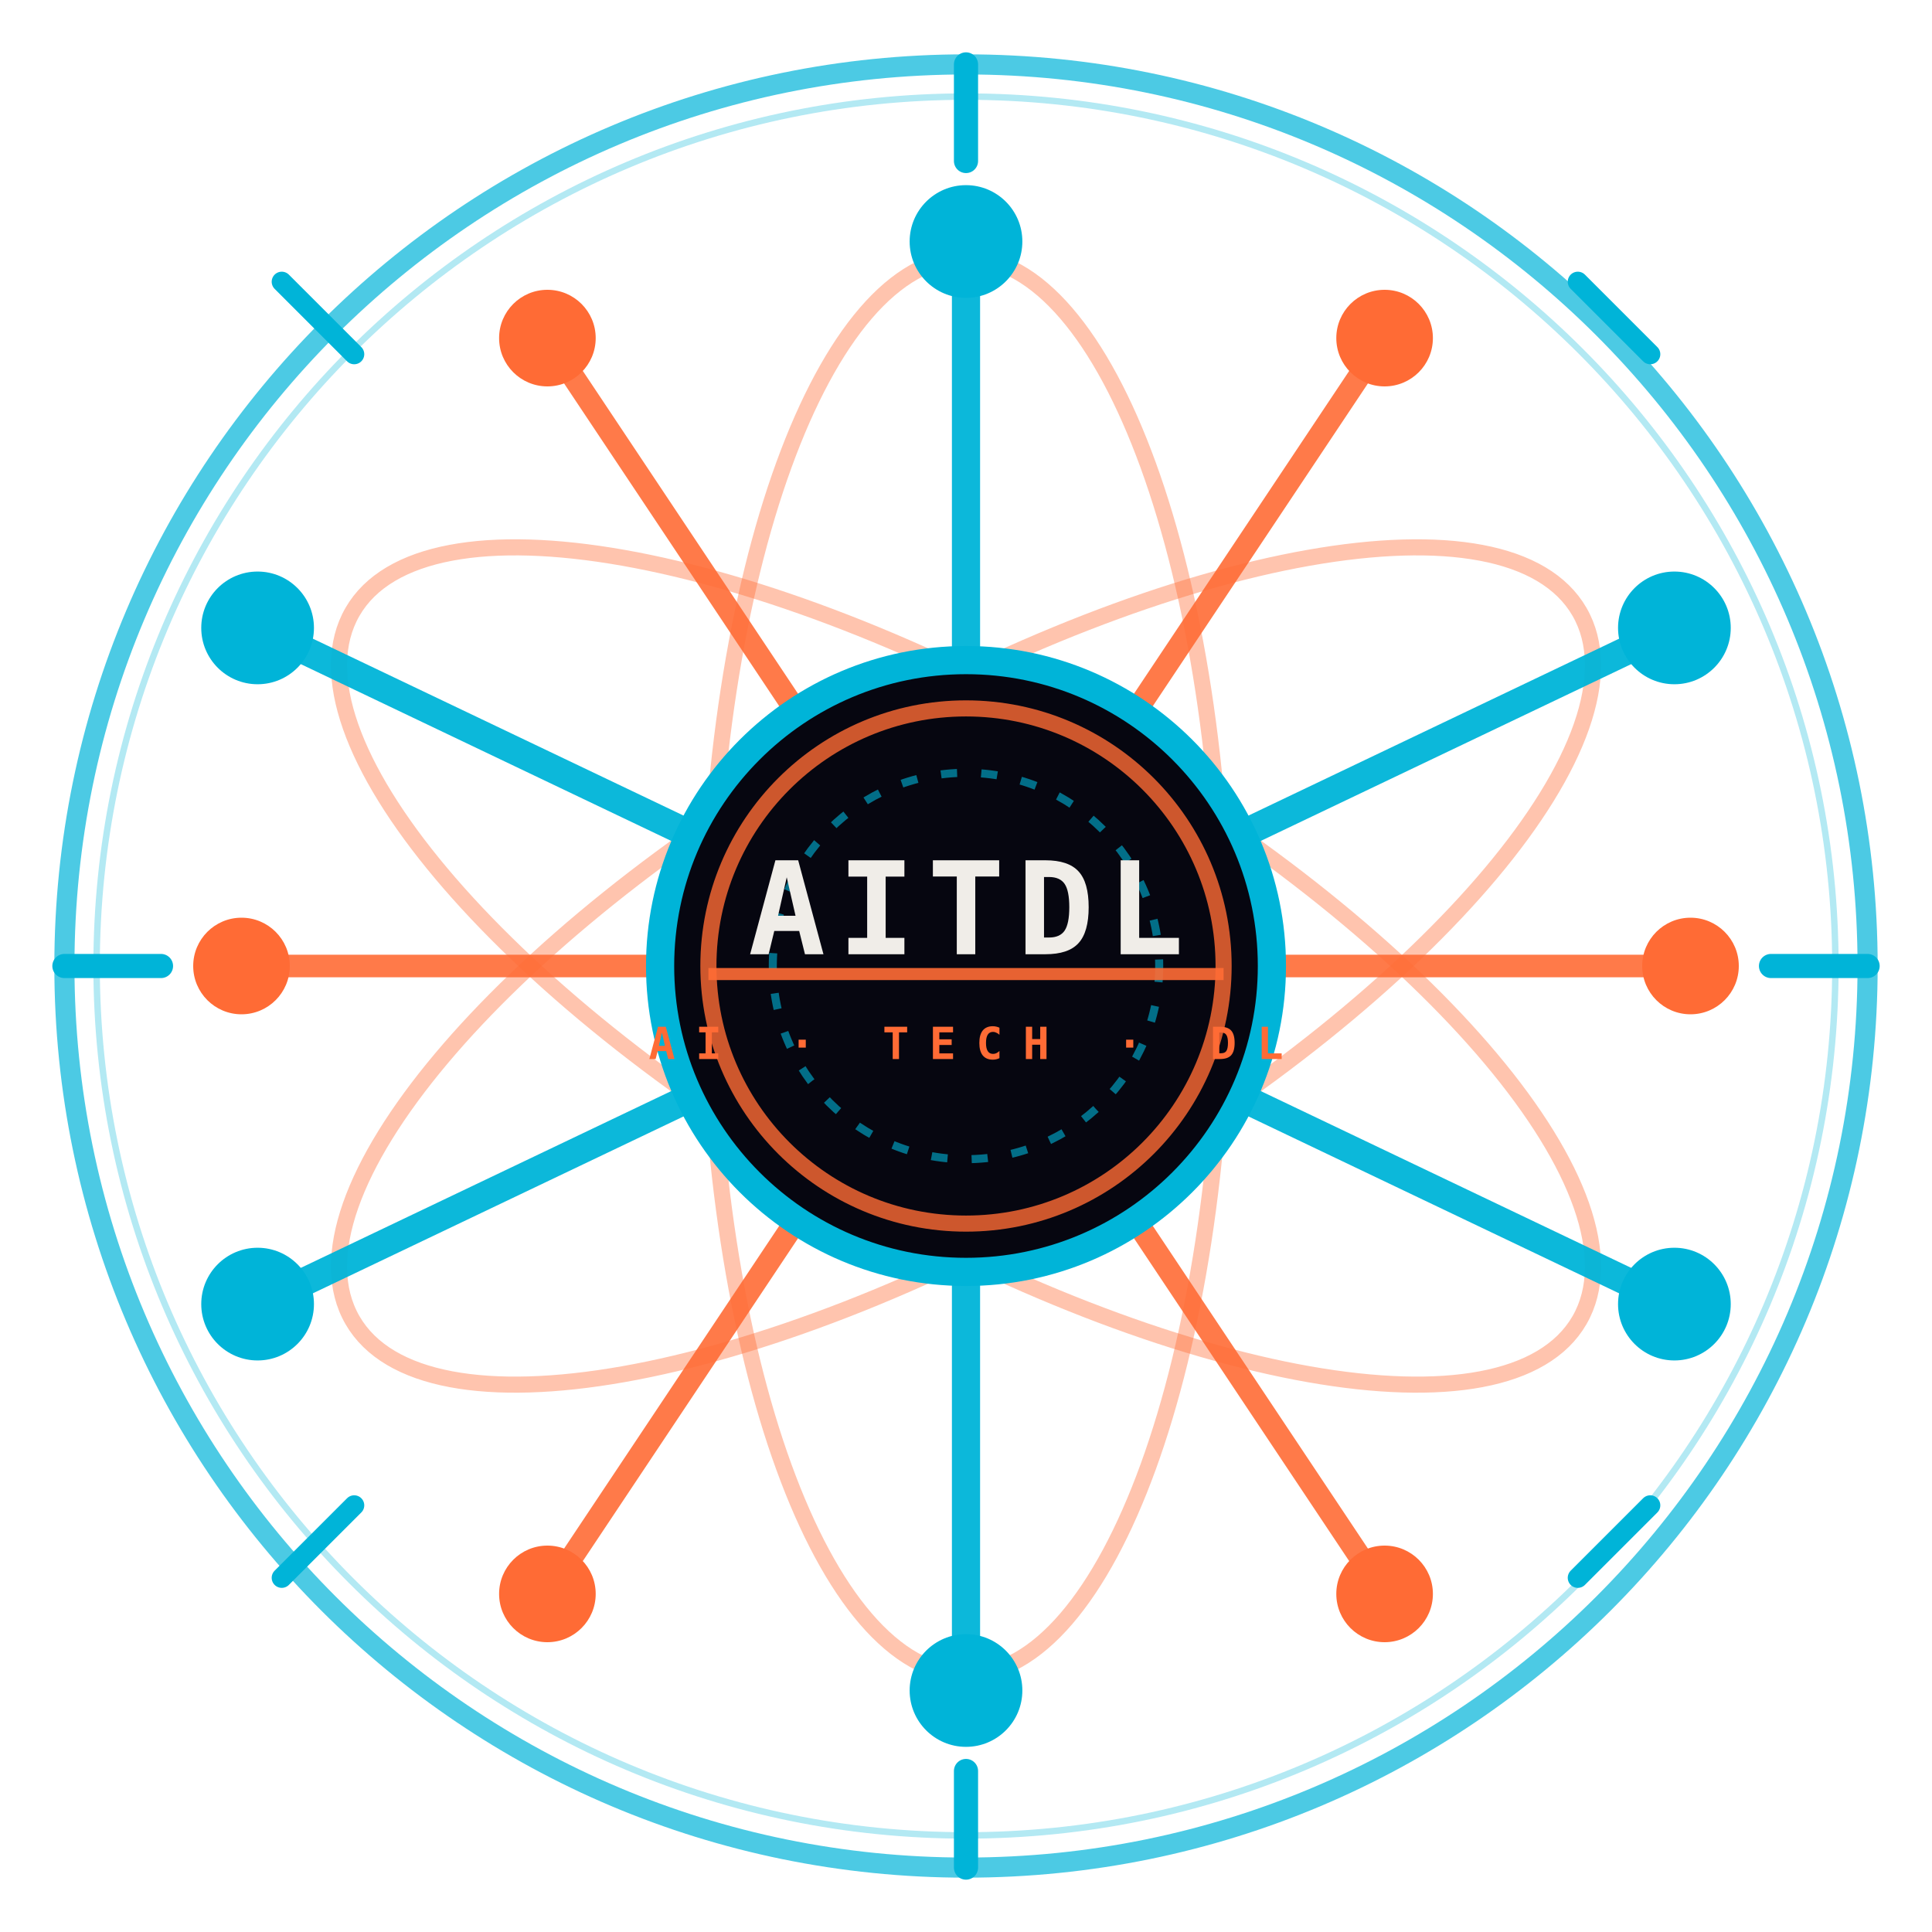
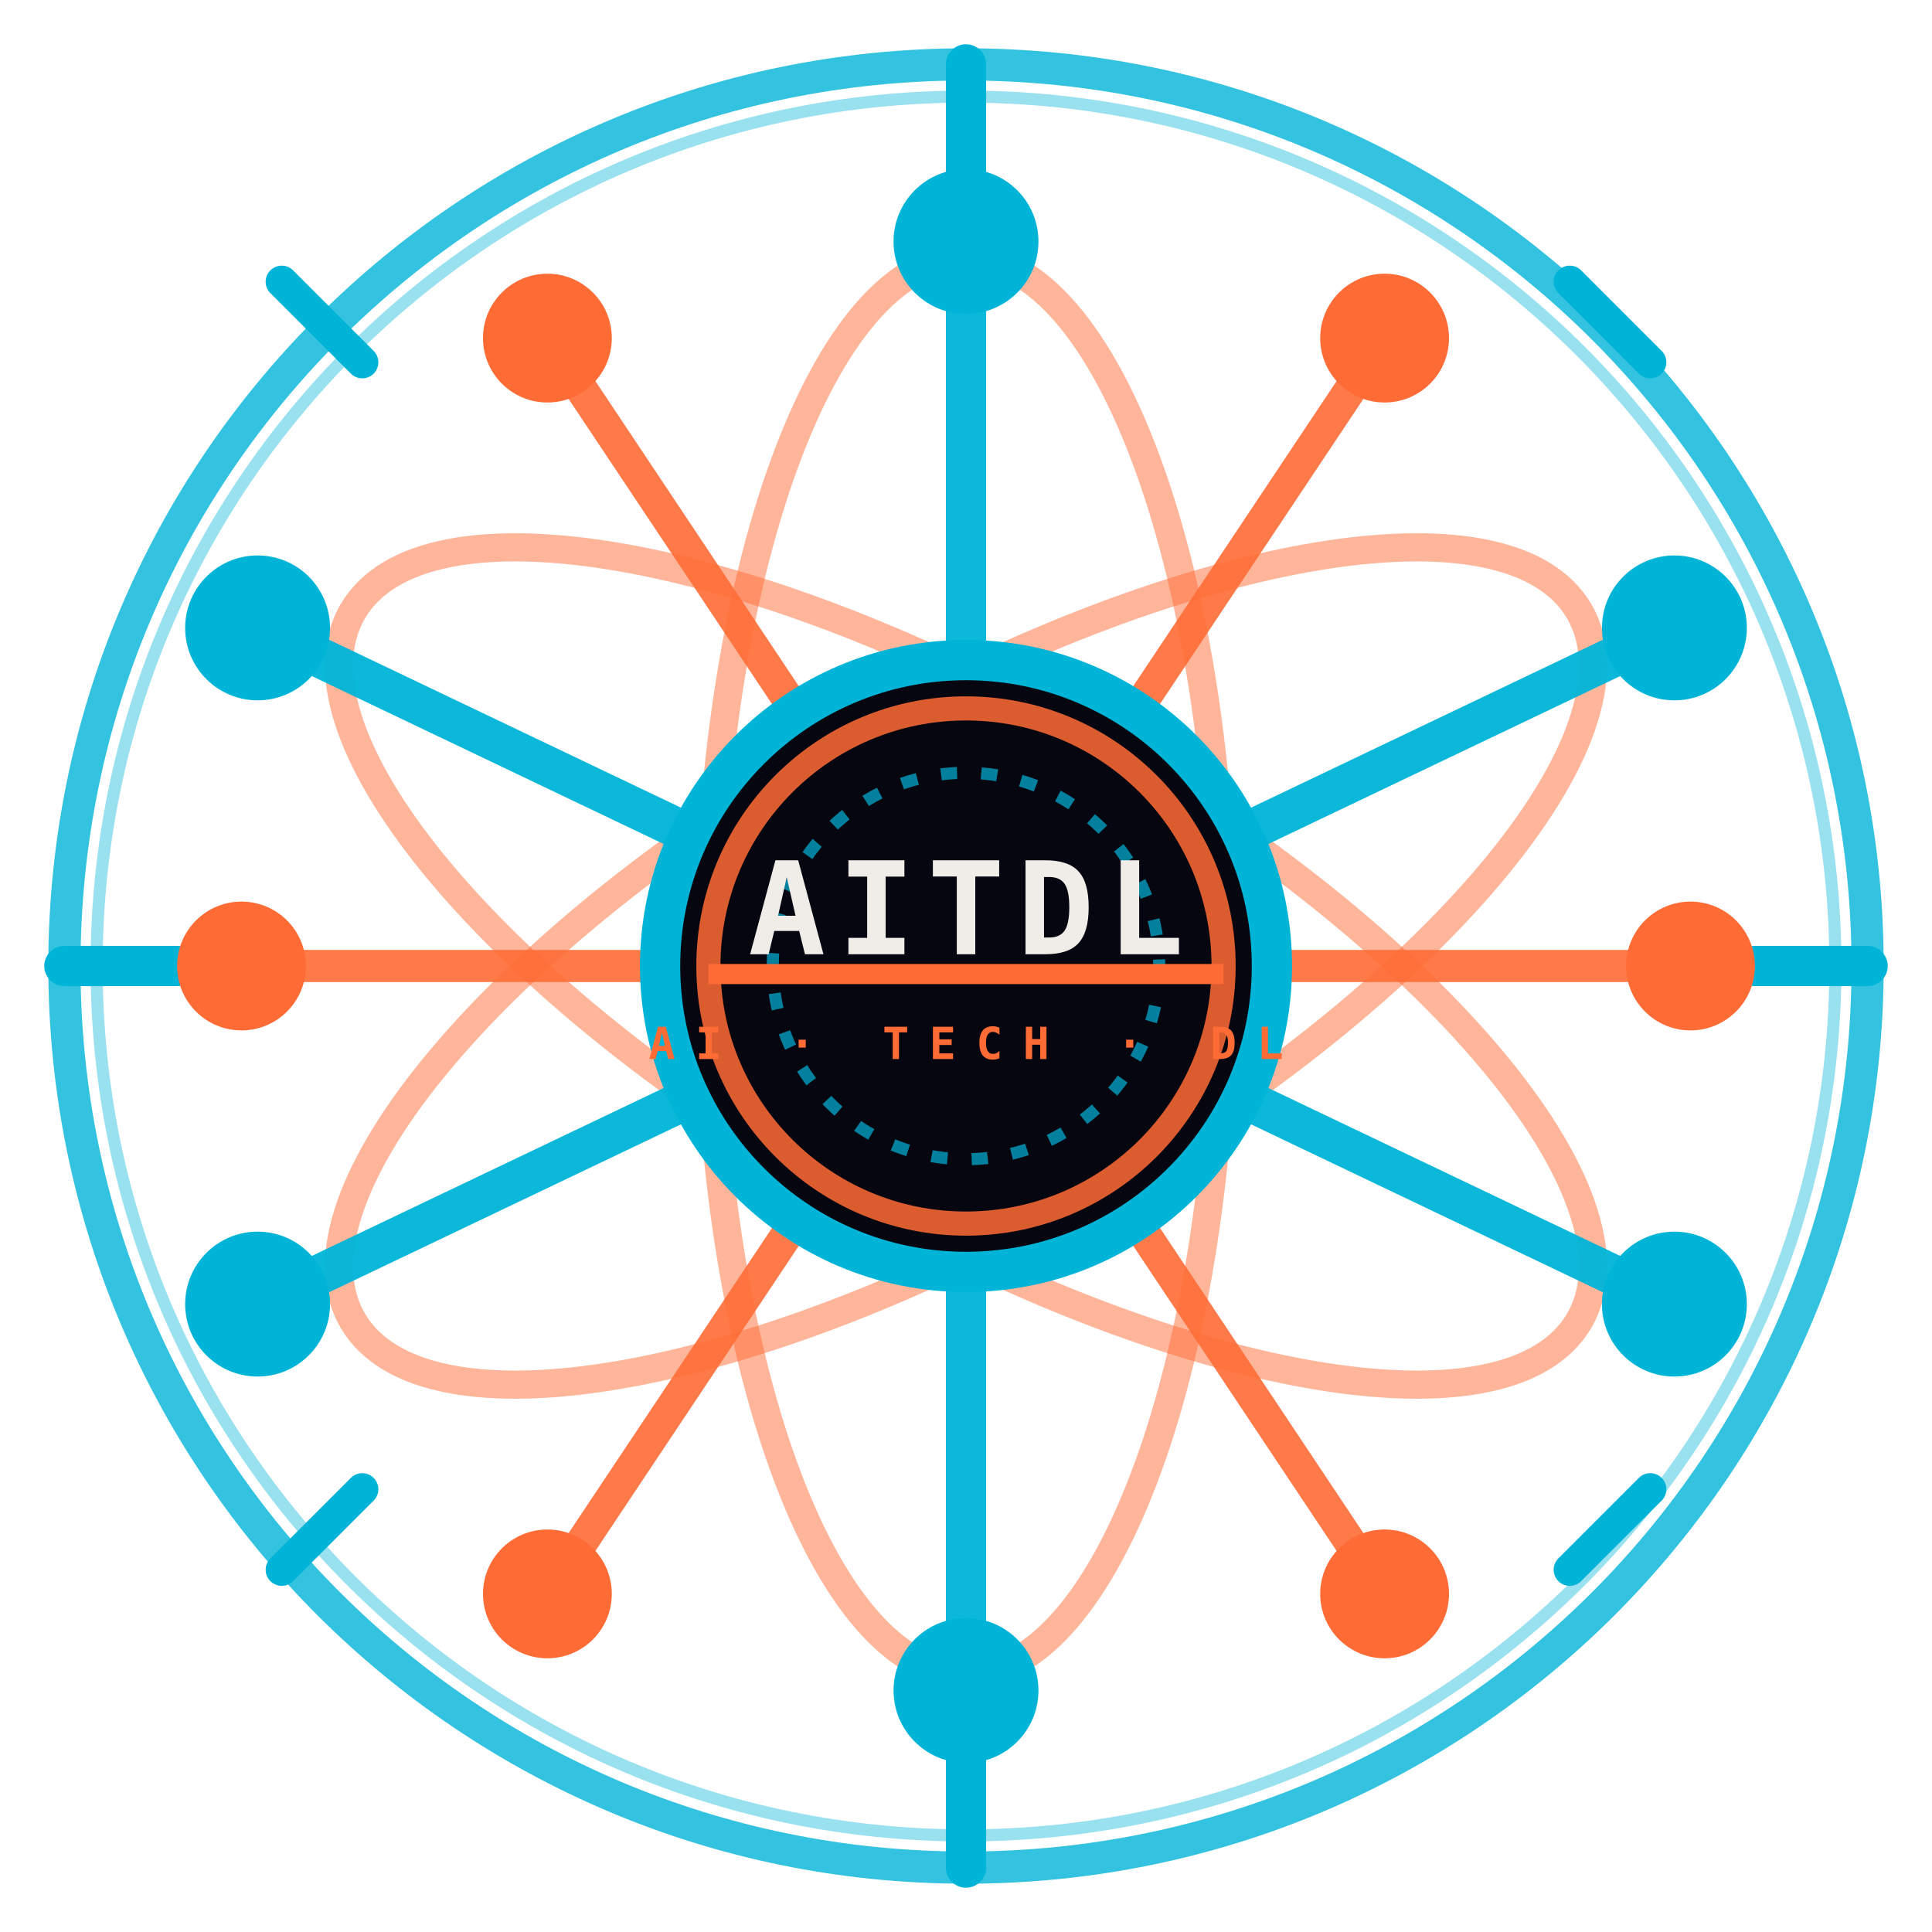
<svg xmlns="http://www.w3.org/2000/svg" viewBox="0 0 240 240">
  <style>
    @keyframes rotate-cw { from { transform: rotate(0deg); } to { transform: rotate(360deg); } }
    @keyframes rotate-ccw { from { transform: rotate(360deg); } to { transform: rotate(0deg); } }
-     @keyframes pulse-energy { 0%, 100% { opacity: 0.6; stroke-width: 2.5; } 50% { opacity: 1; stroke-width: 3.5; } }
+     @keyframes pulse-energy { 0%, 100% { opacity: 0.6; stroke-width: 4; } 50% { opacity: 1; stroke-width: 6; } }
    @keyframes float { 0%, 100% { transform: translateY(0); } 50% { transform: translateY(-2px); } }
-     @keyframes orbit-slow { from { transform: rotate(0deg); } to { transform: rotate(360deg); } }
    
    .ring-outer { transform-origin: center; animation: rotate-cw 60s linear infinite; }
    .ticks { transform-origin: center; animation: rotate-ccw 120s linear infinite; }
    .orbit-1 { transform-origin: center; animation: rotate-cw 15s linear infinite; }
    .orbit-2 { transform-origin: center; animation: rotate-ccw 20s linear infinite; }
    .orbit-3 { transform-origin: center; animation: rotate-cw 25s linear infinite; }
    .core-pulse { animation: pulse-energy 3s ease-in-out infinite; }
    .text-float { animation: float 4s ease-in-out infinite; }
-     .spoke { transform-origin: center; }
  </style>
-   <circle class="ring-outer" cx="120" cy="120" r="112" fill="none" stroke="#00B4D8" stroke-width="2.5" opacity="0.7" />
-   <circle class="ring-outer" cx="120" cy="120" r="108" fill="none" stroke="#00B4D8" stroke-width="0.8" opacity="0.3" />
+   <circle class="ring-outer" cx="120" cy="120" r="112" fill="none" stroke="#00B4D8" stroke-width="4" opacity="0.8" />
+   <circle class="ring-outer" cx="120" cy="120" r="108" fill="none" stroke="#00B4D8" stroke-width="1.5" opacity="0.4" />
  <g class="ticks" stroke="#00B4D8" stroke-linecap="round">
-     <line x1="120" y1="8" x2="120" y2="20" stroke-width="3" />
-     <line x1="120" y1="220" x2="120" y2="232" stroke-width="3" />
-     <line x1="8" y1="120" x2="20" y2="120" stroke-width="3" />
-     <line x1="220" y1="120" x2="232" y2="120" stroke-width="3" />
-     <line x1="35" y1="35" x2="44" y2="44" stroke-width="2.5" />
-     <line x1="196" y1="35" x2="205" y2="44" stroke-width="2.5" />
-     <line x1="35" y1="196" x2="44" y2="187" stroke-width="2.5" />
-     <line x1="196" y1="196" x2="205" y2="187" stroke-width="2.5" />
+     <line x1="120" y1="8" x2="120" y2="22" stroke-width="5" />
+     <line x1="120" y1="218" x2="120" y2="232" stroke-width="5" />
+     <line x1="8" y1="120" x2="22" y2="120" stroke-width="5" />
+     <line x1="218" y1="120" x2="232" y2="120" stroke-width="5" />
+     <line x1="35" y1="35" x2="45" y2="45" stroke-width="4" />
+     <line x1="195" y1="35" x2="205" y2="45" stroke-width="4" />
+     <line x1="35" y1="195" x2="45" y2="185" stroke-width="4" />
+     <line x1="195" y1="195" x2="205" y2="185" stroke-width="4" />
  </g>
  <g class="orbit-1">
-     <ellipse cx="120" cy="120" rx="88" ry="32" fill="none" stroke="#FF6B35" stroke-width="2" opacity="0.4" transform="rotate(-30 120 120)" />
+     <ellipse cx="120" cy="120" rx="88" ry="32" fill="none" stroke="#FF6B35" stroke-width="3.5" opacity="0.5" transform="rotate(-30 120 120)" />
  </g>
  <g class="orbit-2">
-     <ellipse cx="120" cy="120" rx="88" ry="32" fill="none" stroke="#FF6B35" stroke-width="2" opacity="0.4" transform="rotate(30 120 120)" />
+     <ellipse cx="120" cy="120" rx="88" ry="32" fill="none" stroke="#FF6B35" stroke-width="3.5" opacity="0.5" transform="rotate(30 120 120)" />
  </g>
  <g class="orbit-3">
-     <ellipse cx="120" cy="120" rx="88" ry="32" fill="none" stroke="#FF6B35" stroke-width="2" opacity="0.4" transform="rotate(90 120 120)" />
+     <ellipse cx="120" cy="120" rx="88" ry="32" fill="none" stroke="#FF6B35" stroke-width="3.5" opacity="0.5" transform="rotate(90 120 120)" />
  </g>
  <g class="core-pulse">
-     <line x1="120" y1="30" x2="120" y2="120" stroke="#00B4D8" stroke-width="3.5" opacity="0.95" stroke-linecap="round" />
-     <line x1="172" y1="42" x2="120" y2="120" stroke="#FF6B35" stroke-width="2.8" opacity="0.9" stroke-linecap="round" />
-     <line x1="208" y1="78" x2="120" y2="120" stroke="#00B4D8" stroke-width="3.5" opacity="0.95" stroke-linecap="round" />
-     <line x1="210" y1="120" x2="120" y2="120" stroke="#FF6B35" stroke-width="2.8" opacity="0.9" stroke-linecap="round" />
-     <line x1="208" y1="162" x2="120" y2="120" stroke="#00B4D8" stroke-width="3.5" opacity="0.95" stroke-linecap="round" />
-     <line x1="172" y1="198" x2="120" y2="120" stroke="#FF6B35" stroke-width="2.8" opacity="0.9" stroke-linecap="round" />
-     <line x1="120" y1="210" x2="120" y2="120" stroke="#00B4D8" stroke-width="3.5" opacity="0.95" stroke-linecap="round" />
-     <line x1="68" y1="198" x2="120" y2="120" stroke="#FF6B35" stroke-width="2.8" opacity="0.9" stroke-linecap="round" />
-     <line x1="32" y1="162" x2="120" y2="120" stroke="#00B4D8" stroke-width="3.5" opacity="0.95" stroke-linecap="round" />
-     <line x1="30" y1="120" x2="120" y2="120" stroke="#FF6B35" stroke-width="2.8" opacity="0.9" stroke-linecap="round" />
-     <line x1="32" y1="78" x2="120" y2="120" stroke="#00B4D8" stroke-width="3.5" opacity="0.95" stroke-linecap="round" />
-     <line x1="68" y1="42" x2="120" y2="120" stroke="#FF6B35" stroke-width="2.8" opacity="0.9" stroke-linecap="round" />
+     <line x1="120" y1="30" x2="120" y2="120" stroke="#00B4D8" stroke-width="5" opacity="0.95" stroke-linecap="round" />
+     <line x1="172" y1="42" x2="120" y2="120" stroke="#FF6B35" stroke-width="4" opacity="0.9" stroke-linecap="round" />
+     <line x1="208" y1="78" x2="120" y2="120" stroke="#00B4D8" stroke-width="5" opacity="0.95" stroke-linecap="round" />
+     <line x1="210" y1="120" x2="120" y2="120" stroke="#FF6B35" stroke-width="4" opacity="0.9" stroke-linecap="round" />
+     <line x1="208" y1="162" x2="120" y2="120" stroke="#00B4D8" stroke-width="5" opacity="0.95" stroke-linecap="round" />
+     <line x1="172" y1="198" x2="120" y2="120" stroke="#FF6B35" stroke-width="4" opacity="0.9" stroke-linecap="round" />
+     <line x1="120" y1="210" x2="120" y2="120" stroke="#00B4D8" stroke-width="5" opacity="0.95" stroke-linecap="round" />
+     <line x1="68" y1="198" x2="120" y2="120" stroke="#FF6B35" stroke-width="4" opacity="0.9" stroke-linecap="round" />
+     <line x1="32" y1="162" x2="120" y2="120" stroke="#00B4D8" stroke-width="5" opacity="0.95" stroke-linecap="round" />
+     <line x1="30" y1="120" x2="120" y2="120" stroke="#FF6B35" stroke-width="4" opacity="0.9" stroke-linecap="round" />
+     <line x1="32" y1="78" x2="120" y2="120" stroke="#00B4D8" stroke-width="5" opacity="0.95" stroke-linecap="round" />
+     <line x1="68" y1="42" x2="120" y2="120" stroke="#FF6B35" stroke-width="4" opacity="0.9" stroke-linecap="round" />
  </g>
-   <circle cx="120" cy="30" r="7" fill="#00B4D8" />
-   <circle cx="172" cy="42" r="6" fill="#FF6B35" />
-   <circle cx="208" cy="78" r="7" fill="#00B4D8" />
-   <circle cx="210" cy="120" r="6" fill="#FF6B35" />
-   <circle cx="208" cy="162" r="7" fill="#00B4D8" />
-   <circle cx="172" cy="198" r="6" fill="#FF6B35" />
-   <circle cx="120" cy="210" r="7" fill="#00B4D8" />
-   <circle cx="68" cy="198" r="6" fill="#FF6B35" />
-   <circle cx="32" cy="162" r="7" fill="#00B4D8" />
-   <circle cx="30" cy="120" r="6" fill="#FF6B35" />
-   <circle cx="32" cy="78" r="7" fill="#00B4D8" />
-   <circle cx="68" cy="42" r="6" fill="#FF6B35" />
-   <circle cx="120" cy="120" r="38" fill="#060610" stroke="#00B4D8" stroke-width="3.5" />
-   <circle class="core-pulse" cx="120" cy="120" r="32" fill="none" stroke="#FF6B35" stroke-width="2" opacity="0.8" />
-   <circle class="ticks" cx="120" cy="120" r="24" fill="none" stroke="#00B4D8" stroke-width="1" opacity="0.6" stroke-dasharray="2,3" />
+   <circle cx="120" cy="30" r="9" fill="#00B4D8" />
+   <circle cx="172" cy="42" r="8" fill="#FF6B35" />
+   <circle cx="208" cy="78" r="9" fill="#00B4D8" />
+   <circle cx="210" cy="120" r="8" fill="#FF6B35" />
+   <circle cx="208" cy="162" r="9" fill="#00B4D8" />
+   <circle cx="172" cy="198" r="8" fill="#FF6B35" />
+   <circle cx="120" cy="210" r="9" fill="#00B4D8" />
+   <circle cx="68" cy="198" r="8" fill="#FF6B35" />
+   <circle cx="32" cy="162" r="9" fill="#00B4D8" />
+   <circle cx="30" cy="120" r="8" fill="#FF6B35" />
+   <circle cx="32" cy="78" r="9" fill="#00B4D8" />
+   <circle cx="68" cy="42" r="8" fill="#FF6B35" />
+   <circle cx="120" cy="120" r="38" fill="#060610" stroke="#00B4D8" stroke-width="5" />
+   <circle class="core-pulse" cx="120" cy="120" r="32" fill="none" stroke="#FF6B35" stroke-width="3" opacity="0.85" />
+   <circle class="ticks" cx="120" cy="120" r="24" fill="none" stroke="#00B4D8" stroke-width="1.5" opacity="0.7" stroke-dasharray="2,3" />
  <g class="text-float">
    <text x="120" y="114" font-family="monospace" font-weight="900" font-size="16" fill="#F0EDE8" text-anchor="middle" dominant-baseline="middle" letter-spacing="1.5">AITDL</text>
-     <line x1="88" y1="121" x2="152" y2="121" stroke="#FF6B35" stroke-width="1.5" opacity="0.9" />
-     <text x="120" y="130" font-family="monospace" font-weight="bold" font-size="5.5" fill="#FF6B35" text-anchor="middle" dominant-baseline="middle" letter-spacing="2.5" opacity="1">AI · TECH · DL</text>
+     <line x1="88" y1="121" x2="152" y2="121" stroke="#FF6B35" stroke-width="2.5" opacity="1" />
+     <text x="120" y="130" font-family="monospace" font-weight="900" font-size="5.5" fill="#FF6B35" text-anchor="middle" dominant-baseline="middle" letter-spacing="2.5" opacity="1">AI · TECH · DL</text>
  </g>
</svg>
